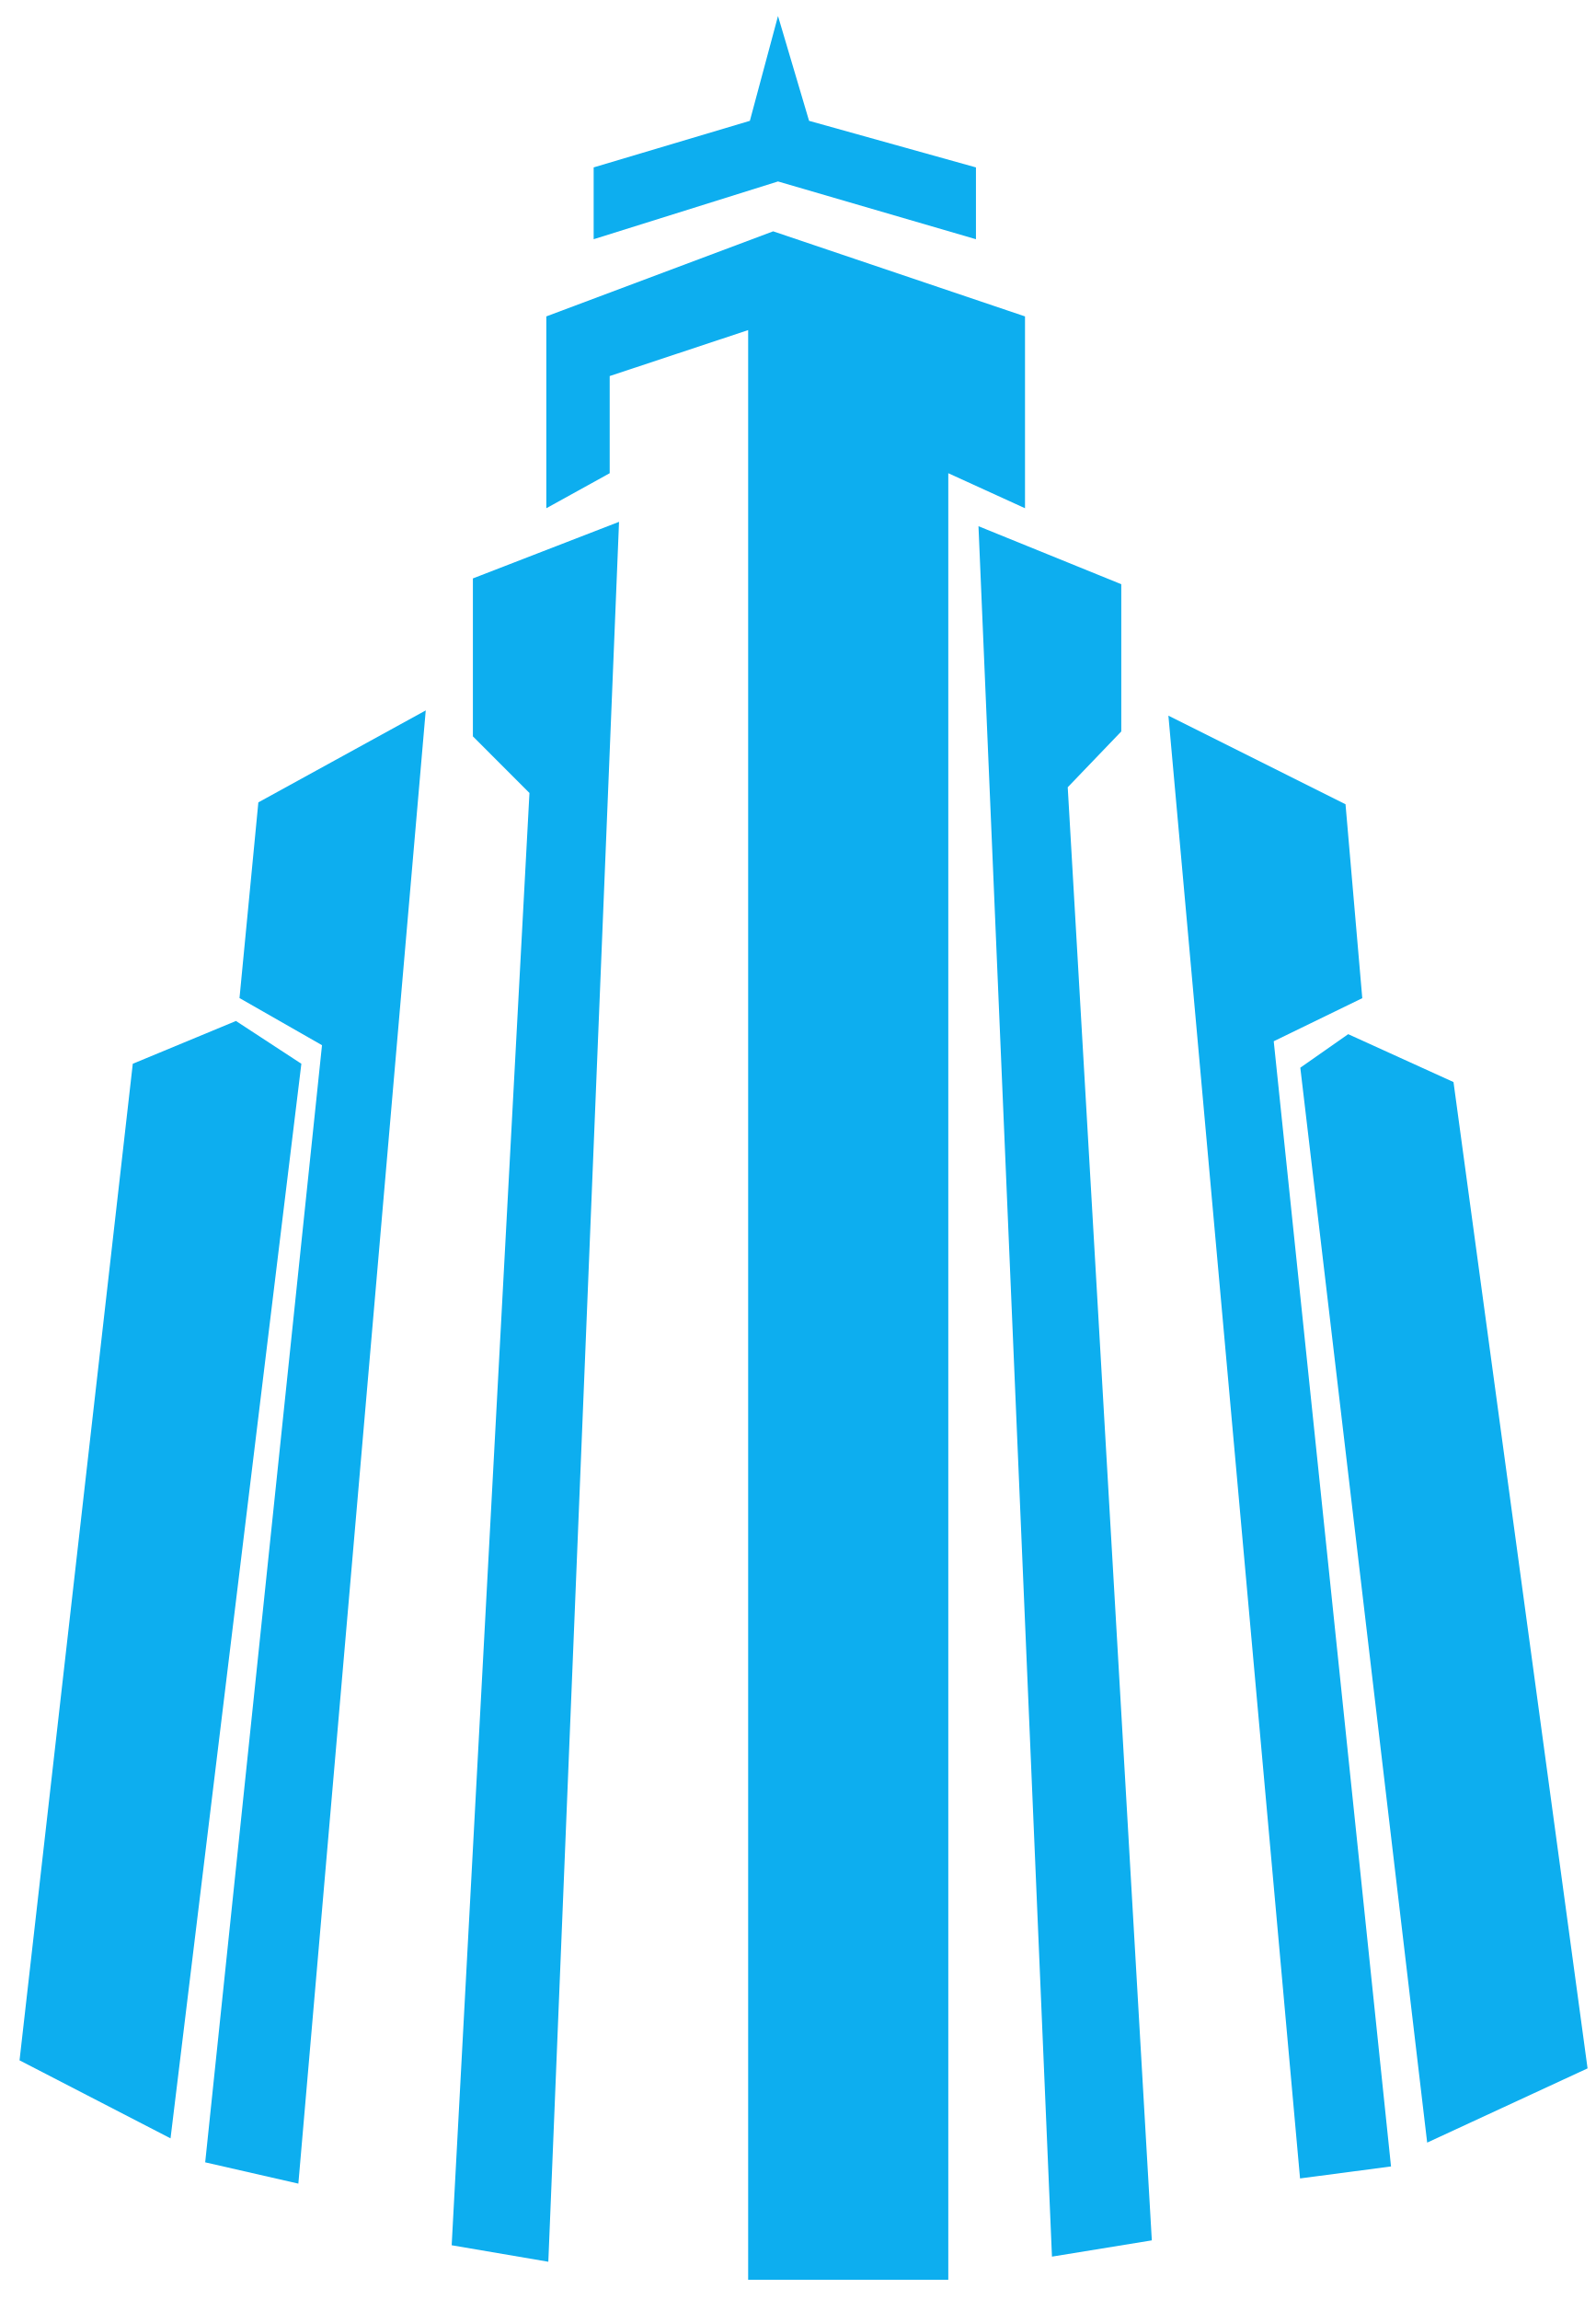
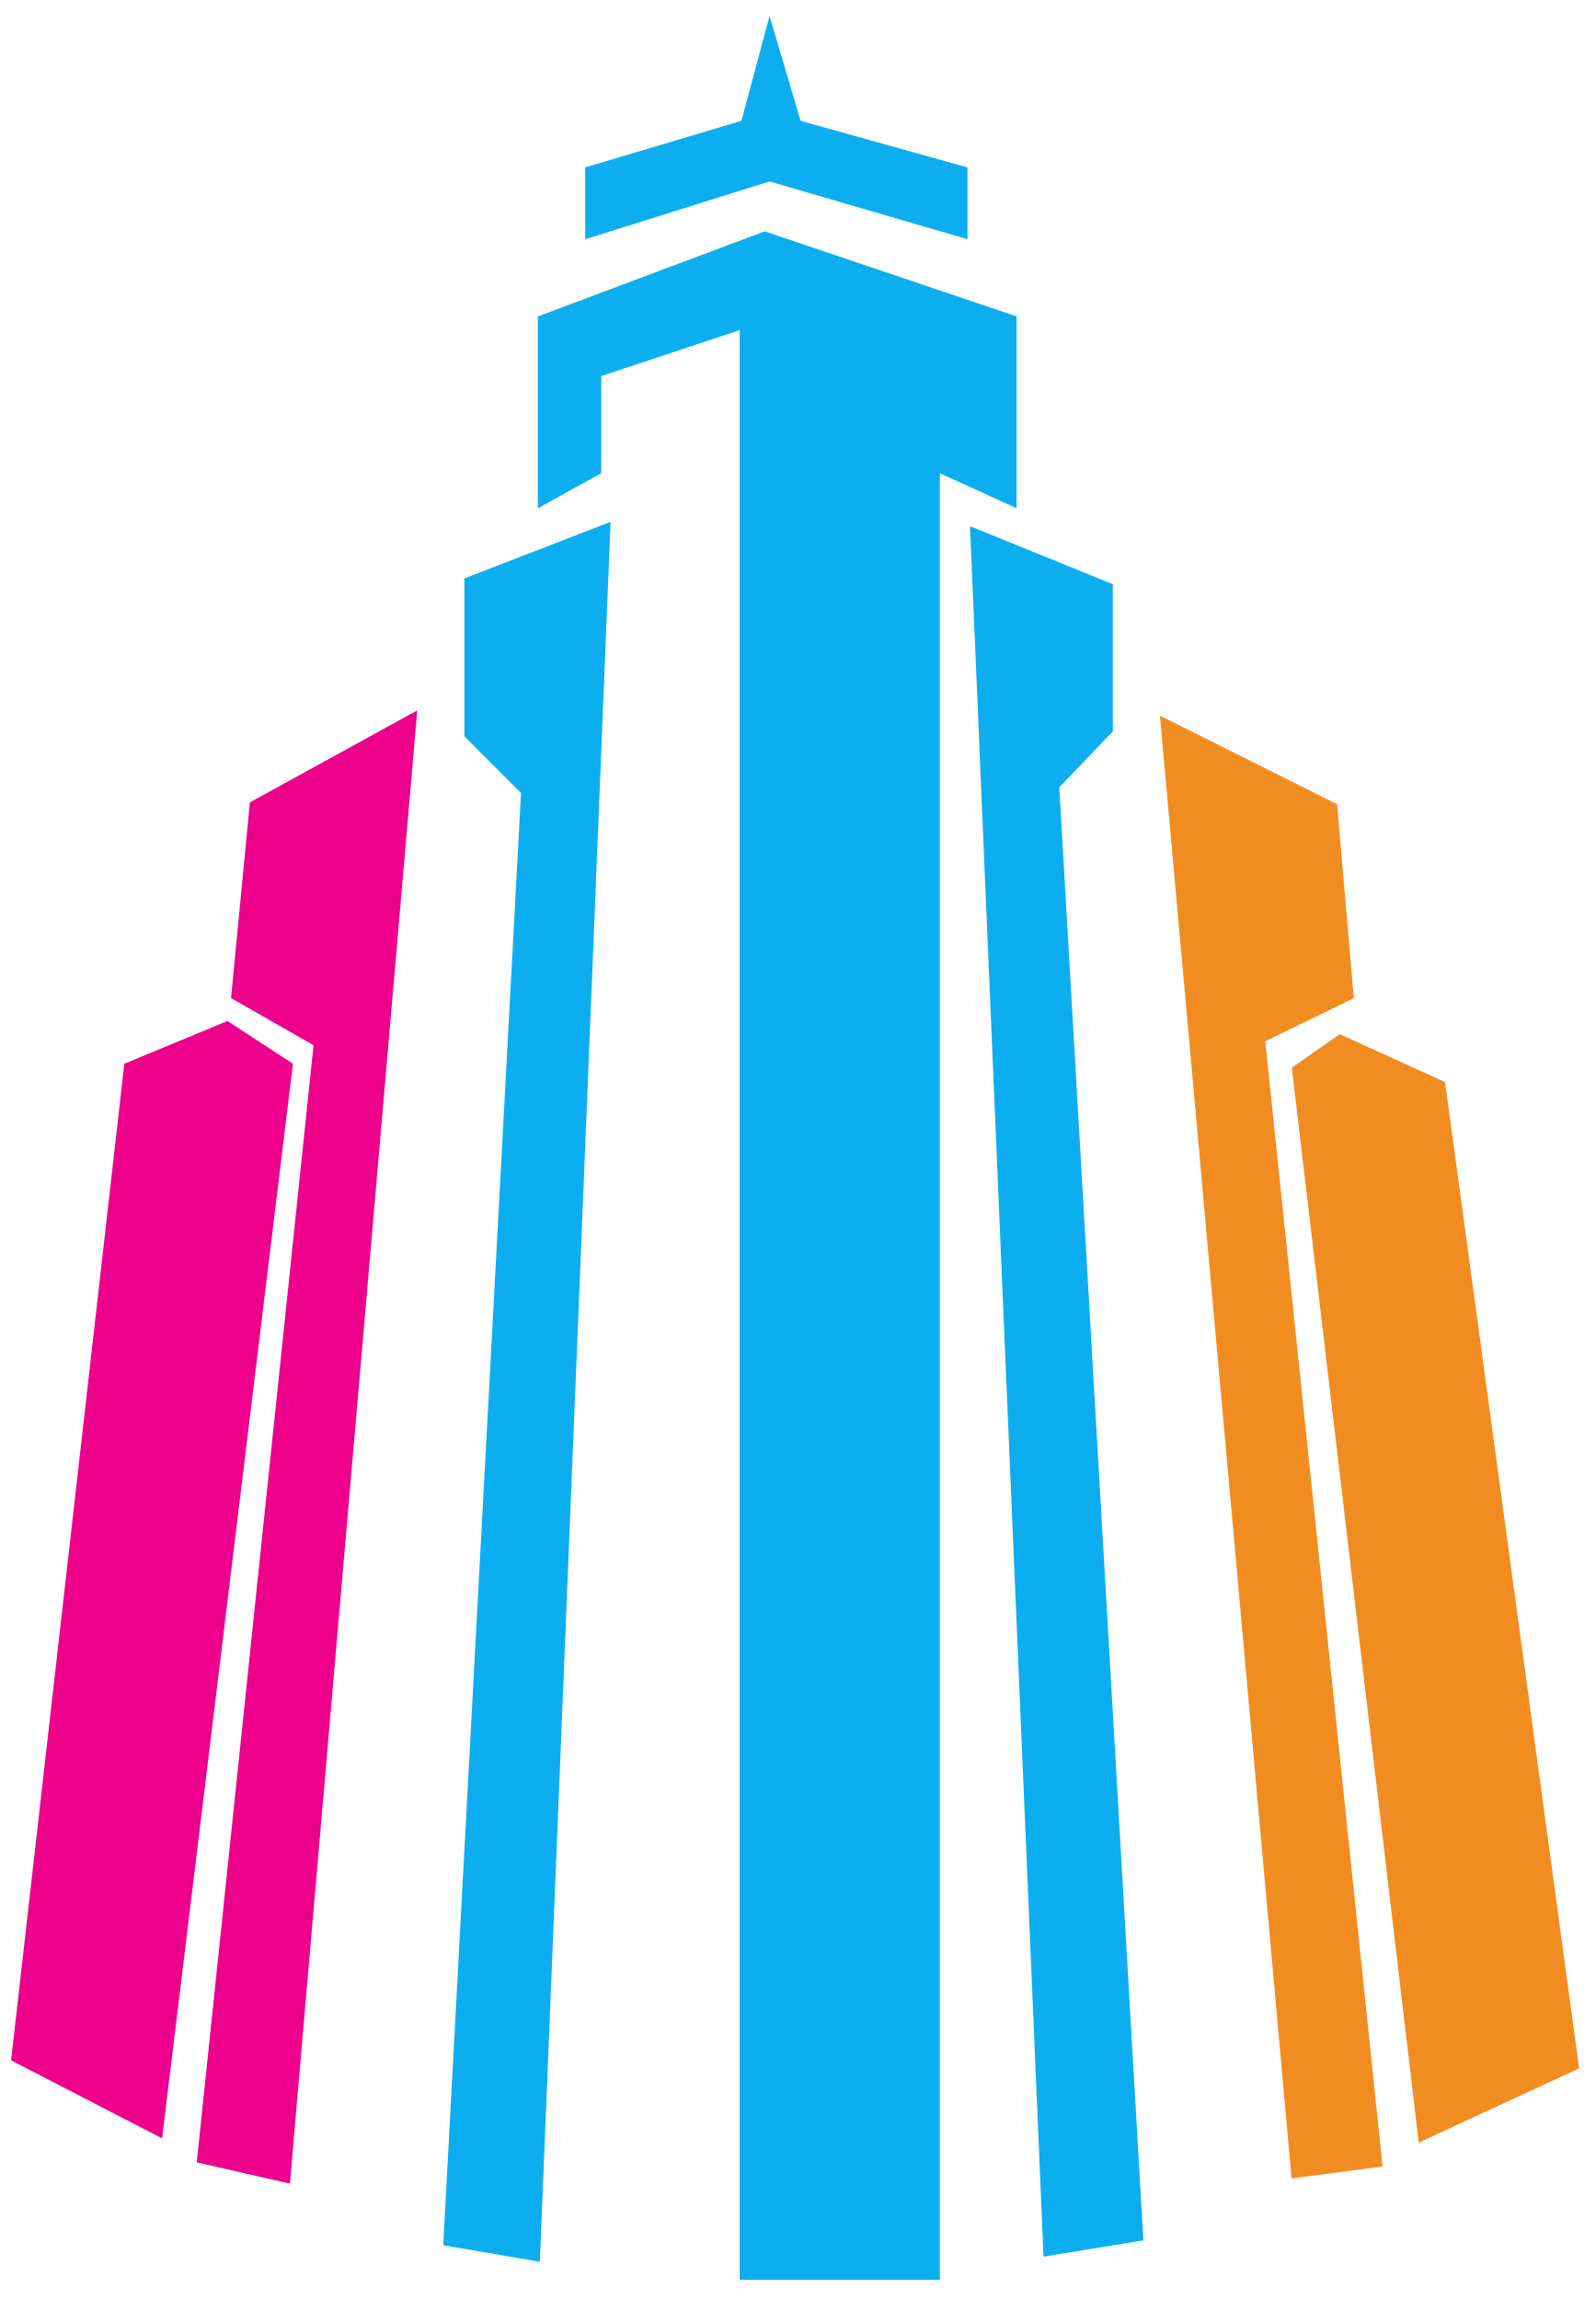
<svg xmlns="http://www.w3.org/2000/svg" width="77" height="111" viewBox="0 0 77 111" fill="none">
-   <path d="M8.231 103.199L0.943 99.434L6.409 51.338L11.389 49.273L14.546 51.338L8.231 103.199Z" fill="#0DAEEF" />
-   <path d="M14.401 105.384L9.904 104.356L15.542 50.442L11.56 48.167L12.47 38.723L20.549 34.285L14.401 105.384Z" fill="#0DAEEF" />
-   <path d="M26.466 109.154L21.801 108.358L25.555 38.269L22.825 35.538V27.915L29.879 25.184L26.466 109.154Z" fill="#0DAEEF" />
-   <path d="M26.369 24.528L29.428 22.838V18.149L36.111 15.931V110.023H45.771V22.838L49.474 24.528V15.27L37.318 11.164L26.369 15.27V24.528Z" fill="#0DAEEF" />
-   <path d="M55.595 108.122L50.775 108.907L47.228 25.395L54.12 28.194V35.301L51.536 37.994L55.595 108.122Z" fill="#0DAEEF" />
-   <path d="M67.14 104.555L62.749 105.133L56.395 34.539L64.944 38.814L65.753 48.173L61.479 50.252L67.14 104.555Z" fill="#0DAEEF" />
-   <path d="M62.762 51.528L68.885 103.404L76.627 99.822L70.156 52.221L65.073 49.91L62.762 51.528Z" fill="#0DAEEF" />
-   <path d="M37.552 8.757L28.654 11.545V8.079L36.194 5.831L37.552 0.773L39.051 5.831L47.106 8.079V11.545L37.552 8.757Z" fill="#0DAEEF" />
+   <path d="M7.823 103.199L0.535 99.434L6.001 51.338L10.98 49.273L14.138 51.338L7.823 103.199Z" fill="#EC008C" />
+   <path d="M13.993 105.384L9.496 104.356L15.134 50.442L11.152 48.167L12.062 38.723L20.14 34.285L13.993 105.384Z" fill="#EC008C" />
+   <path d="M26.058 109.154L21.393 108.358L25.147 38.269L22.416 35.538V27.915L29.471 25.184L26.058 109.154Z" fill="#0DAEEF" />
+   <path d="M25.961 24.528L29.02 22.838V18.149L35.702 15.931V110.023H45.363V22.838L49.066 24.528V15.27L36.91 11.164L25.961 15.27V24.528Z" fill="#0DAEEF" />
+   <path d="M55.187 108.122L50.367 108.907L46.82 25.395L53.712 28.194V35.301L51.128 37.994L55.187 108.122Z" fill="#0DAEEF" />
+   <path d="M66.732 104.555L62.341 105.133L55.986 34.539L64.536 38.814L65.345 48.173L61.071 50.252L66.732 104.555Z" fill="#F18C20" />
+   <path d="M62.353 51.528L68.477 103.404L76.219 99.822L69.748 52.221L64.665 49.91L62.353 51.528Z" fill="#F18C20" />
+   <path d="M37.143 8.757L28.246 11.545V8.079L35.786 5.831L37.143 0.773L38.642 5.831L46.698 8.079V11.545L37.143 8.757Z" fill="#0DAEEF" />
</svg>
